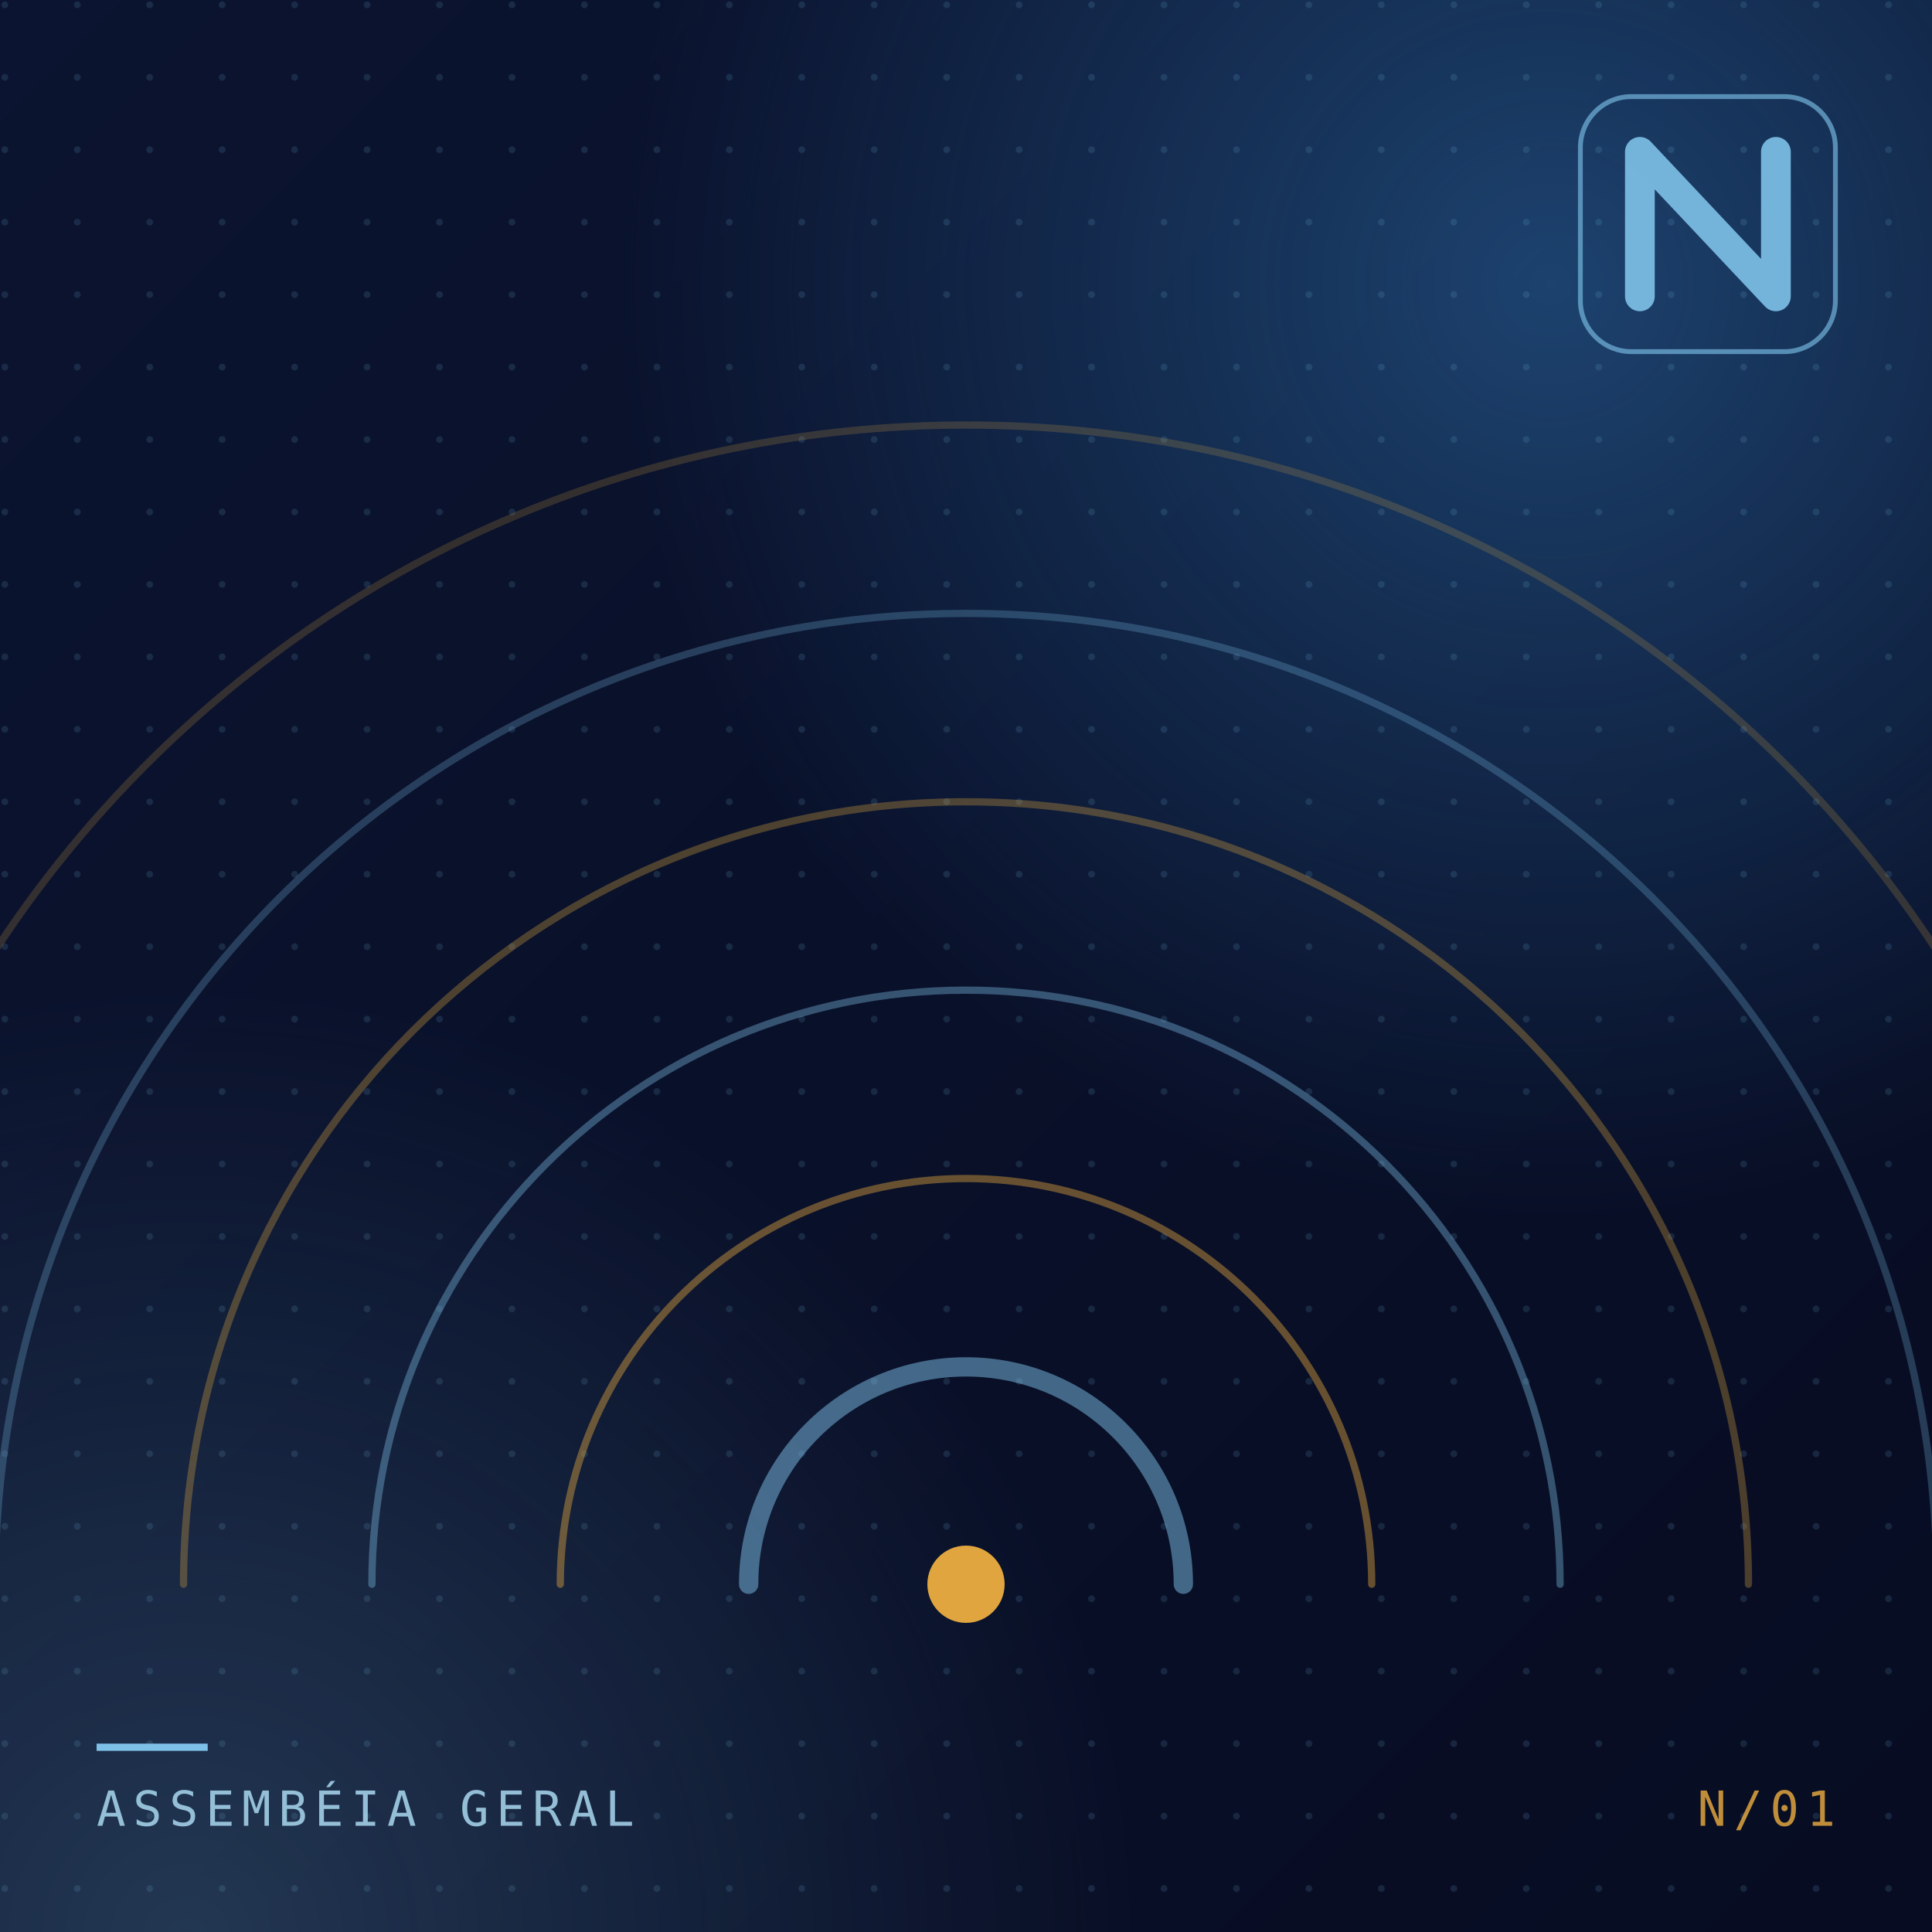
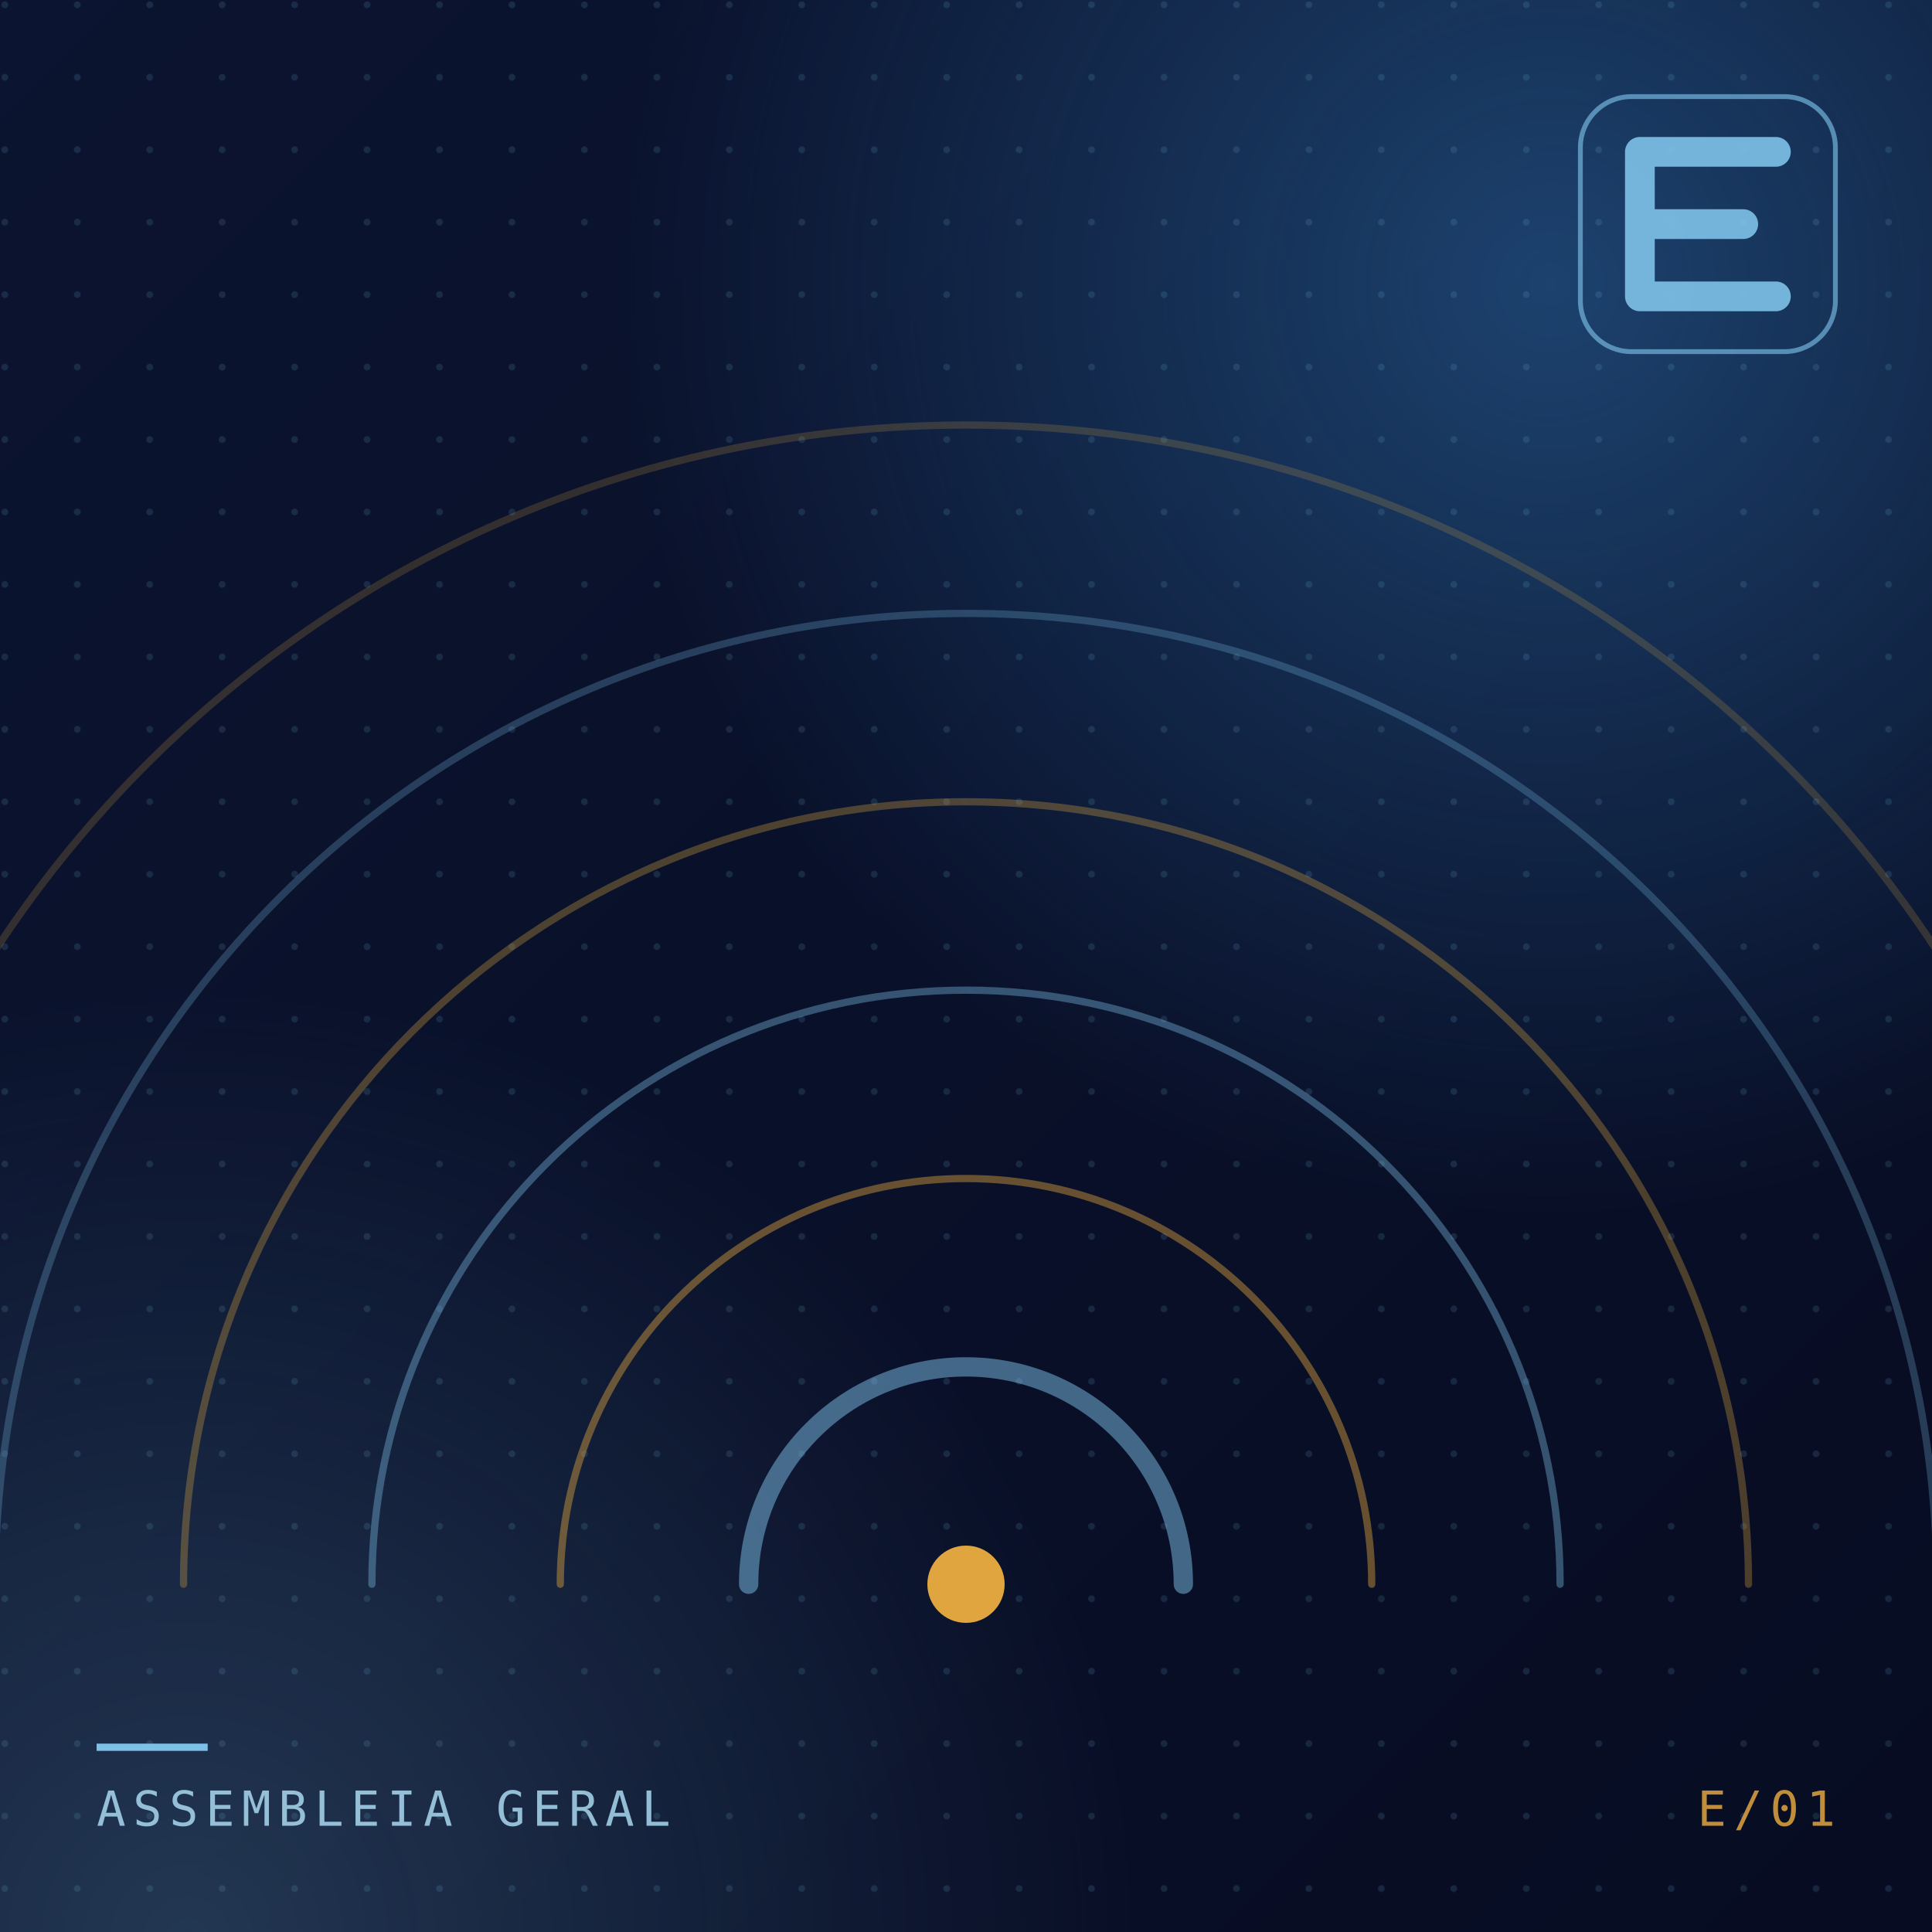
- <svg xmlns="http://www.w3.org/2000/svg" viewBox="0 0 800 800" width="800" height="800" role="img" aria-label="assembéia geral">
+ <svg xmlns="http://www.w3.org/2000/svg" viewBox="0 0 800 800" width="800" height="800" role="img" aria-label="assembleia geral">
  <defs>
    <linearGradient id="bg0" x1="0" y1="0" x2="1" y2="1">
      <stop offset="0" stop-color="#0b1430" />
      <stop offset="1" stop-color="#070c22" />
    </linearGradient>
    <radialGradient id="glow0" cx="0.8" cy="0.15" r="0.8">
      <stop offset="0" stop-color="#2c6ba6" stop-opacity="0.55" />
      <stop offset="0.6" stop-color="#2c6ba6" stop-opacity="0" />
    </radialGradient>
    <radialGradient id="glow20" cx="0.1" cy="1" r="0.7">
      <stop offset="0" stop-color="#7ec1e8" stop-opacity="0.22" />
      <stop offset="0.7" stop-color="#7ec1e8" stop-opacity="0" />
    </radialGradient>
    <pattern id="dots0" width="30" height="30" patternUnits="userSpaceOnUse">
      <circle cx="2" cy="2" r="1.4" fill="#7ec1e8" fill-opacity="0.14" />
    </pattern>
  </defs>
  <rect width="800" height="800" fill="url(#bg0)" />
  <rect width="800" height="800" fill="url(#glow0)" />
  <rect width="800" height="800" fill="url(#glow20)" />
  <rect width="800" height="800" fill="url(#dots0)" />
  <path d="M 310 656 A 90 90 0 0 1 490 656" fill="none" stroke="#7ec1e8" stroke-width="8" stroke-opacity="0.5" stroke-linecap="round" />
  <path d="M 232 656 A 168 168 0 0 1 568 656" fill="none" stroke="#e0a53e" stroke-width="3" stroke-opacity="0.44" stroke-linecap="round" />
  <path d="M 154 656 A 246 246 0 0 1 646 656" fill="none" stroke="#7ec1e8" stroke-width="3" stroke-opacity="0.38" stroke-linecap="round" />
  <path d="M 76 656 A 324 324 0 0 1 724 656" fill="none" stroke="#e0a53e" stroke-width="3" stroke-opacity="0.32" stroke-linecap="round" />
  <path d="M -2 656 A 402 402 0 0 1 802 656" fill="none" stroke="#7ec1e8" stroke-width="3" stroke-opacity="0.26" stroke-linecap="round" />
  <path d="M -80 656 A 480 480 0 0 1 880 656" fill="none" stroke="#e0a53e" stroke-width="3" stroke-opacity="0.2" stroke-linecap="round" />
  <circle cx="400" cy="656" r="16" fill="#e0a53e" />
  <g transform="translate(654.4,40)" opacity="0.9">
    <rect width="105.6" height="105.6" rx="21.12" fill="none" stroke="#7ec1e8" stroke-width="2" stroke-opacity="0.7" />
-     <path d="M 24.64 82.72 V 22.88 L 80.96 82.72 V 22.88" fill="none" stroke="#7ec1e8" stroke-width="12.32" stroke-linecap="round" stroke-linejoin="round" />
+     <path d="M 80.96 22.88 H 24.64 V 82.72 H 80.96 M 24.64 52.8 H 67.44" fill="none" stroke="#7ec1e8" stroke-width="12.32" stroke-linecap="round" stroke-linejoin="round" />
  </g>
  <g font-family="'Space Mono', Consolas, monospace" fill="#a9d8f0" opacity="0.85">
-     <text x="40" y="756" font-size="20" letter-spacing="3">ASSEMBÉIA GERAL</text>
-     <text x="760" y="756" font-size="20" letter-spacing="3" text-anchor="end" fill="#e0a53e">N/01</text>
+     <text x="40" y="756" font-size="20" letter-spacing="3">ASSEMBLEIA GERAL</text>
+     <text x="760" y="756" font-size="20" letter-spacing="3" text-anchor="end" fill="#e0a53e">E/01</text>
  </g>
  <rect x="40" y="722" width="46" height="3" fill="#7ec1e8" />
</svg>
